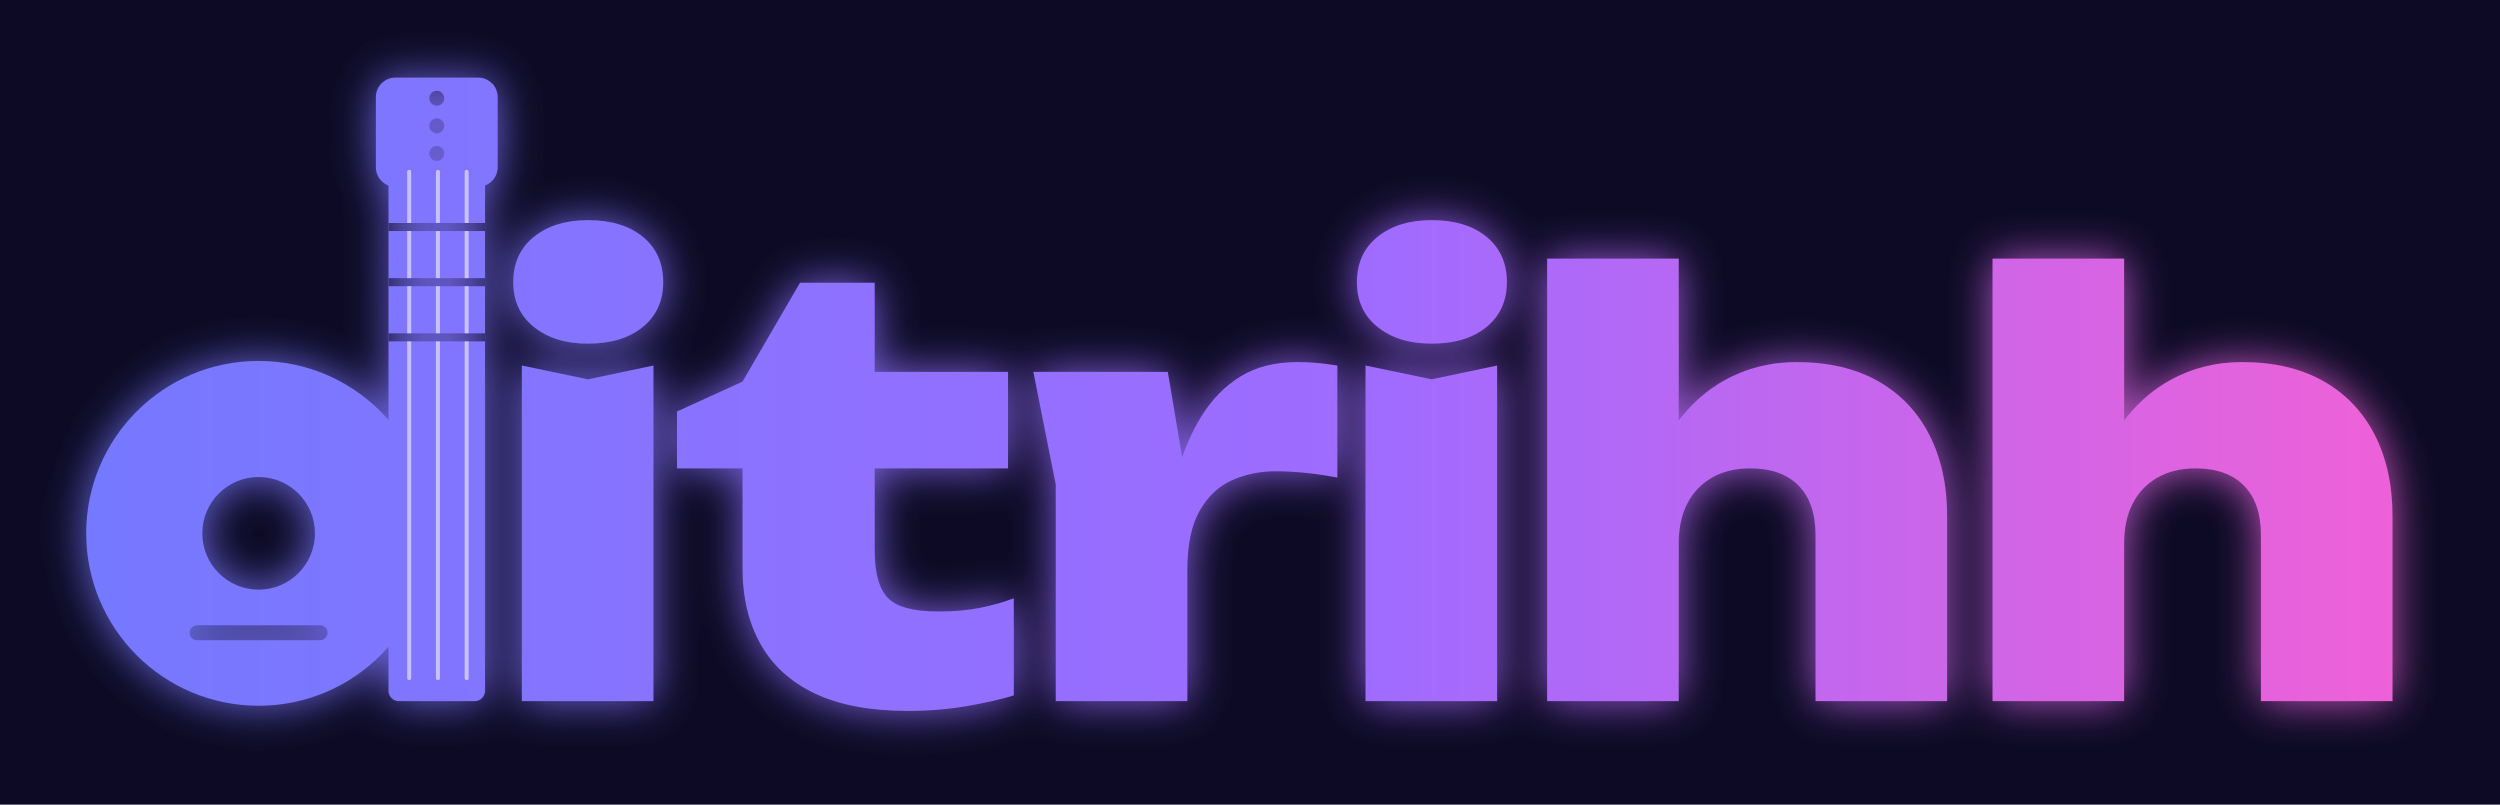
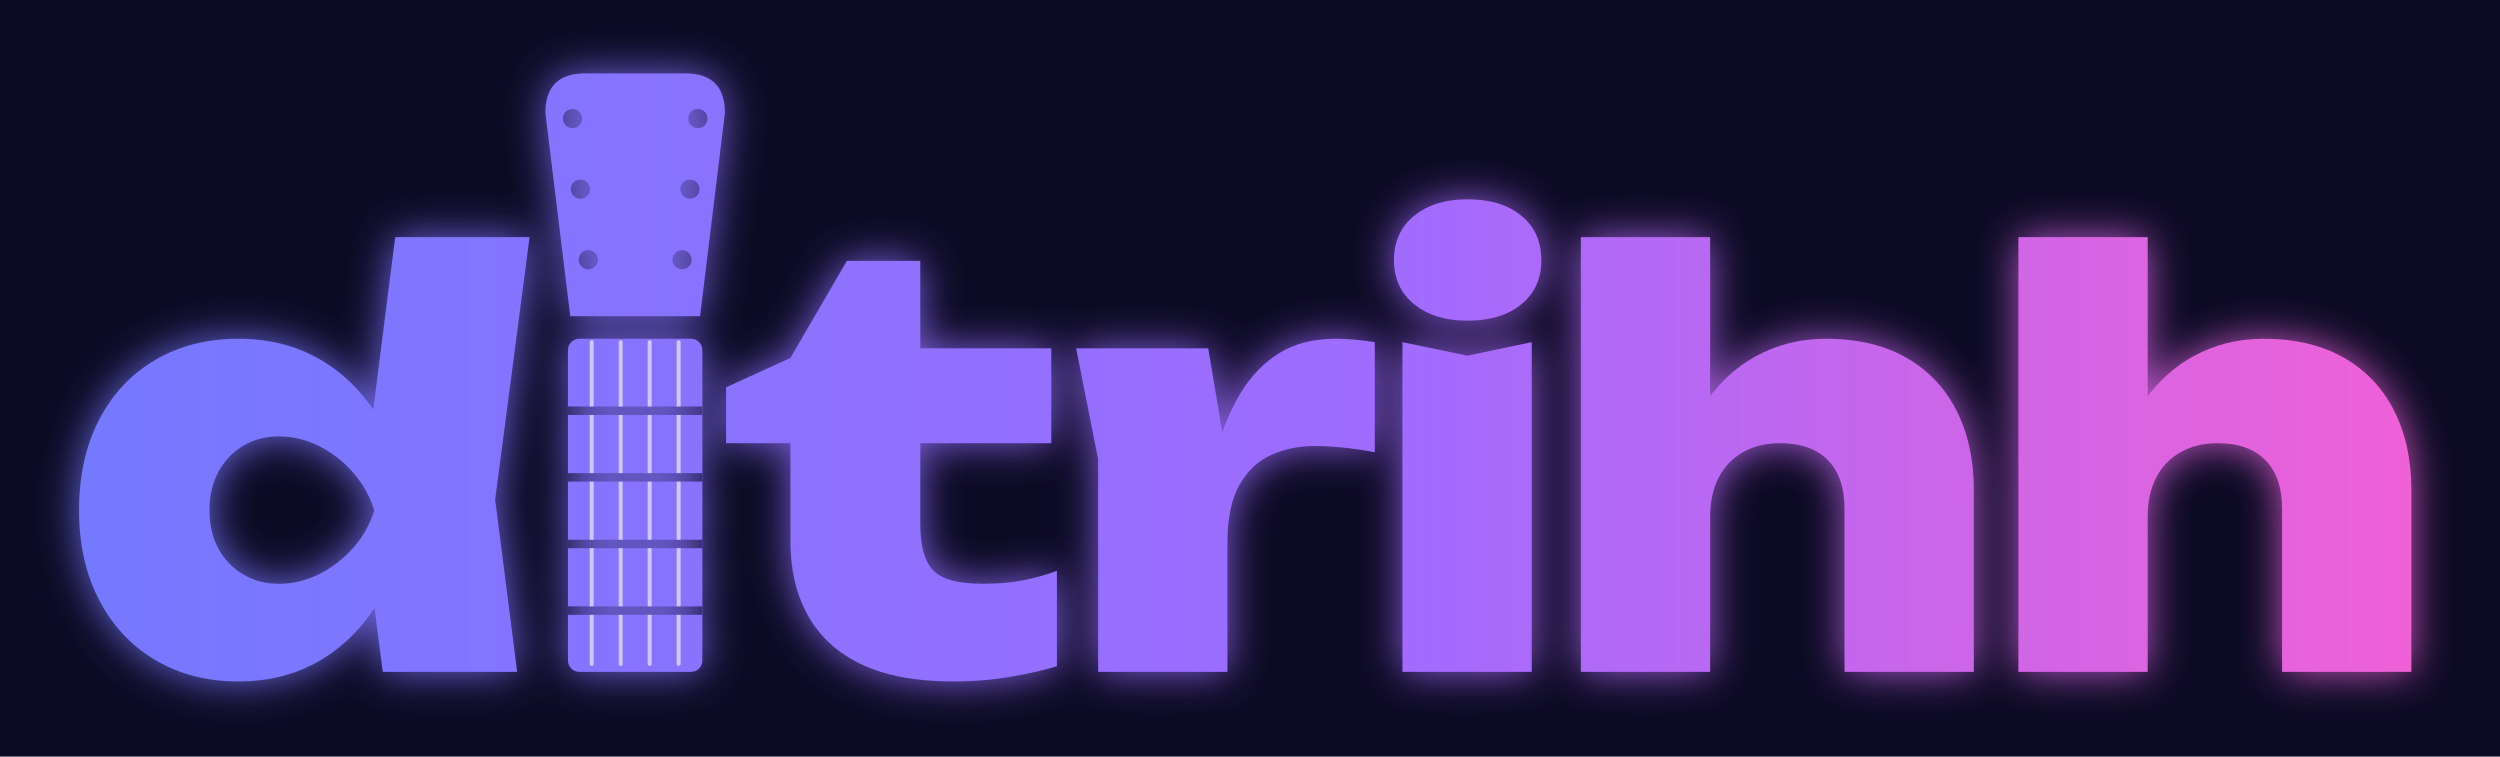
- <svg xmlns="http://www.w3.org/2000/svg" viewBox="-120 -120 4350 1400">
+ <svg xmlns="http://www.w3.org/2000/svg" viewBox="-110 -190 4428 1340">
  <defs>
-     <linearGradient id="g" x1="0" y1="0" x2="1" y2="0" gradientUnits="objectBoundingBox">
+     <linearGradient id="g" x1="0" y1="0" x2="1" y2="0">
      <stop offset="0" stop-color="#6E7BFF" />
      <stop offset=".55" stop-color="#A06BFF" />
      <stop offset="1" stop-color="#FF5FCF" />
    </linearGradient>
-     <mask id="m" maskUnits="userSpaceOnUse" x="-500" y="-500" width="5110" height="2400">
+     <mask id="m" maskUnits="userSpaceOnUse" x="-600" y="-600" width="5408" height="2600">
      <g fill="#fff">
-         <circle cx="330" cy="808" r="300" />
-         <rect x="556" y="170" width="168" height="930" rx="18" />
-         <rect x="534" y="15" width="212" height="190" rx="34" />
-         <path d="M788 516 903 540 1017 516V1100H788ZM903 478Q845 478 809.0 449.0Q773 420 773 371Q773 321 809.0 292.0Q845 263 903 263Q963 263 998.5 292.0Q1034 321 1034 371Q1034 420 998.5 449.0Q963 478 903 478Z" />
-         <path d="M1058 695V596L1172 544L1272 372H1402V527H1634V695H1402V838Q1402 896 1424.5 920.0Q1447 944 1513 944Q1554 944 1586.0 937.5Q1618 931 1644 921V1090Q1612 1100 1563.0 1108.5Q1514 1117 1460 1117Q1362 1117 1298.5 1087.0Q1235 1057 1203.5 1001.0Q1172 945 1172 869V695Z" />
-         <path d="M1678 527H1912L1946 730V1100H1717V723ZM2207 516V711Q2175 705 2148.5 702.5Q2122 700 2100 700Q2059 700 2024.0 715.5Q1989 731 1967.5 768.5Q1946 806 1946 872L1904 820Q1913 758 1928.5 702.5Q1944 647 1971.0 603.5Q1998 560 2038.5 535.0Q2079 510 2138 510Q2154 510 2171.0 511.5Q2188 513 2207 516Z" />
-         <path d="M2256 516 2371 540 2485 516V1100H2256ZM2371 478Q2313 478 2277.0 449.0Q2241 420 2241 371Q2241 321 2277.0 292.0Q2313 263 2371 263Q2431 263 2466.5 292.0Q2502 321 2502 371Q2502 420 2466.5 449.0Q2431 478 2371 478Z" />
-         <path d="M2572 330H2801V1100H2572ZM3006 510Q3089 510 3147.5 543.0Q3206 576 3237.0 636.5Q3268 697 3268 778V1100H3039V811Q3039 755 3009.5 725.0Q2980 695 2925 695Q2887 695 2859.0 711.0Q2831 727 2816.0 756.0Q2801 785 2801 826L2732 790Q2745 697 2784.5 635.0Q2824 573 2881.0 541.5Q2938 510 3006 510Z" />
-         <path d="M3347 330H3576V1100H3347ZM3781 510Q3864 510 3922.5 543.0Q3981 576 4012.0 636.5Q4043 697 4043 778V1100H3814V811Q3814 755 3784.5 725.0Q3755 695 3700 695Q3662 695 3634.0 711.0Q3606 727 3591.0 756.0Q3576 785 3576 826L3507 790Q3520 697 3559.5 635.0Q3599 573 3656.0 541.5Q3713 510 3781 510Z" />
+         <path d="M568 1000 540 786 577 716 540 623 590 230H828L767 695L806 1000ZM614 714Q602 805 561.5 873.5Q521 942 457.5 979.5Q394 1017 312 1017Q229 1017 165.0 979.0Q101 941 65.5 872.5Q30 804 30 714Q30 622 65.5 553.5Q101 485 165.0 447.5Q229 410 312 410Q394 410 457.5 447.0Q521 484 562.0 552.5Q603 621 614 714ZM261 714Q261 752 276.5 781.0Q292 810 320.0 827.0Q348 844 384 844Q421 844 455.0 827.0Q489 810 515.0 781.0Q541 752 553 714Q541 676 515.0 646.5Q489 617 455.0 600.0Q421 583 384 583Q348 583 320.0 600.0Q292 617 276.5 646.5Q261 676 261 714Z" />
+         <path d="M1176 595V496L1290 444L1390 272H1520V427H1752V595H1520V738Q1520 796 1542.5 820.0Q1565 844 1631 844Q1672 844 1704.0 837.5Q1736 831 1762 821V990Q1730 1000 1681.0 1008.5Q1632 1017 1578 1017Q1480 1017 1416.5 987.0Q1353 957 1321.5 901.0Q1290 845 1290 769V595Z" />
+         <path d="M1796 427H2030L2064 630V1000H1835V623ZM2325 416V611Q2293 605 2266.5 602.5Q2240 600 2218 600Q2177 600 2142.0 615.5Q2107 631 2085.5 668.5Q2064 706 2064 772L2022 720Q2031 658 2046.5 602.5Q2062 547 2089.0 503.5Q2116 460 2156.5 435.0Q2197 410 2256 410Q2272 410 2289.0 411.5Q2306 413 2325 416Z" />
+         <path d="M2374 416 2489 440 2603 416V1000H2374ZM2489 378Q2431 378 2395.0 349.0Q2359 320 2359 271Q2359 221 2395.0 192.0Q2431 163 2489 163Q2549 163 2584.5 192.0Q2620 221 2620 271Q2620 320 2584.5 349.0Q2549 378 2489 378Z" />
+         <path d="M2690 230H2919V1000H2690ZM3124 410Q3207 410 3265.5 443.0Q3324 476 3355.0 536.5Q3386 597 3386 678V1000H3157V711Q3157 655 3127.5 625.0Q3098 595 3043 595Q3005 595 2977.0 611.0Q2949 627 2934.0 656.0Q2919 685 2919 726L2850 690Q2863 597 2902.5 535.0Q2942 473 2999.0 441.5Q3056 410 3124 410Z" />
+         <path d="M3465 230H3694V1000H3465ZM3899 410Q3982 410 4040.5 443.0Q4099 476 4130.0 536.5Q4161 597 4161 678V1000H3932V711Q3932 655 3902.5 625.0Q3873 595 3818 595Q3780 595 3752.0 611.0Q3724 627 3709.0 656.0Q3694 685 3694 726L3625 690Q3638 597 3677.5 535.0Q3717 473 3774.0 441.5Q3831 410 3899 410Z" />
+         <rect x="896" y="410" width="238" height="590" rx="20" />
+         <path d="M900,370 L856,10 Q856,-60 926,-60 L1104,-60 Q1174,-60 1174,10 L1130,370 Z" />
      </g>
      <g fill="#000">
-         <circle cx="330" cy="808" r="98" />
-         <rect x="210" y="968" width="240" height="26" rx="13" />
-         <rect x="556" y="460" width="168" height="14" />
-         <rect x="556" y="364" width="168" height="14" />
-         <rect x="556" y="268" width="168" height="14" />
-         <circle cx="640.0" cy="51" r="13" />
-         <circle cx="640.0" cy="99" r="13" />
-         <circle cx="640.0" cy="147" r="13" />
+         <rect x="896" y="530" width="238" height="15" />
+         <rect x="896" y="648" width="238" height="15" />
+         <rect x="896" y="766" width="238" height="15" />
+         <rect x="896" y="884" width="238" height="15" />
+         <circle cx="904" cy="20" r="17" />
+         <circle cx="1126" cy="20" r="17" />
+         <circle cx="918" cy="145" r="17" />
+         <circle cx="1112" cy="145" r="17" />
+         <circle cx="932" cy="270" r="17" />
+         <circle cx="1098" cy="270" r="17" />
      </g>
    </mask>
    <filter id="glow" x="-20%" y="-40%" width="140%" height="180%">
-       <feGaussianBlur stdDeviation="38" />
+       <feGaussianBlur stdDeviation="36" />
    </filter>
  </defs>
-   <rect x="-120" y="-120" width="4350" height="1400" fill="#0C0A24" />
+   <rect x="-110" y="-190" width="4428" height="1340" fill="#0C0A24" />
  <g filter="url(#glow)" opacity=".85">
-     <rect x="-300" y="-300" width="4710" height="2000" fill="url(#g)" mask="url(#m)" />
+     <rect x="-300" y="-300" width="4808" height="2000" fill="url(#g)" mask="url(#m)" />
  </g>
-   <rect x="-300" y="-300" width="4710" height="2000" fill="url(#g)" mask="url(#m)" />
+   <rect x="-300" y="-300" width="4808" height="2000" fill="url(#g)" mask="url(#m)" />
  <g mask="url(#m)">
-     <line x1="592" y1="179" x2="592" y2="1060" stroke="#fff" stroke-opacity=".55" stroke-width="7" stroke-linecap="round" />
-     <line x1="642" y1="179" x2="642" y2="1060" stroke="#fff" stroke-opacity=".55" stroke-width="7" stroke-linecap="round" />
-     <line x1="692" y1="179" x2="692" y2="1060" stroke="#fff" stroke-opacity=".55" stroke-width="7" stroke-linecap="round" />
+     <line x1="938.0" y1="416" x2="938.0" y2="986" stroke="#fff" stroke-opacity=".6" stroke-width="7" stroke-linecap="round" />
+     <line x1="989.333" y1="416" x2="989.333" y2="986" stroke="#fff" stroke-opacity=".6" stroke-width="7" stroke-linecap="round" />
+     <line x1="1040.667" y1="416" x2="1040.667" y2="986" stroke="#fff" stroke-opacity=".6" stroke-width="7" stroke-linecap="round" />
+     <line x1="1092.0" y1="416" x2="1092.0" y2="986" stroke="#fff" stroke-opacity=".6" stroke-width="7" stroke-linecap="round" />
  </g>
</svg>
